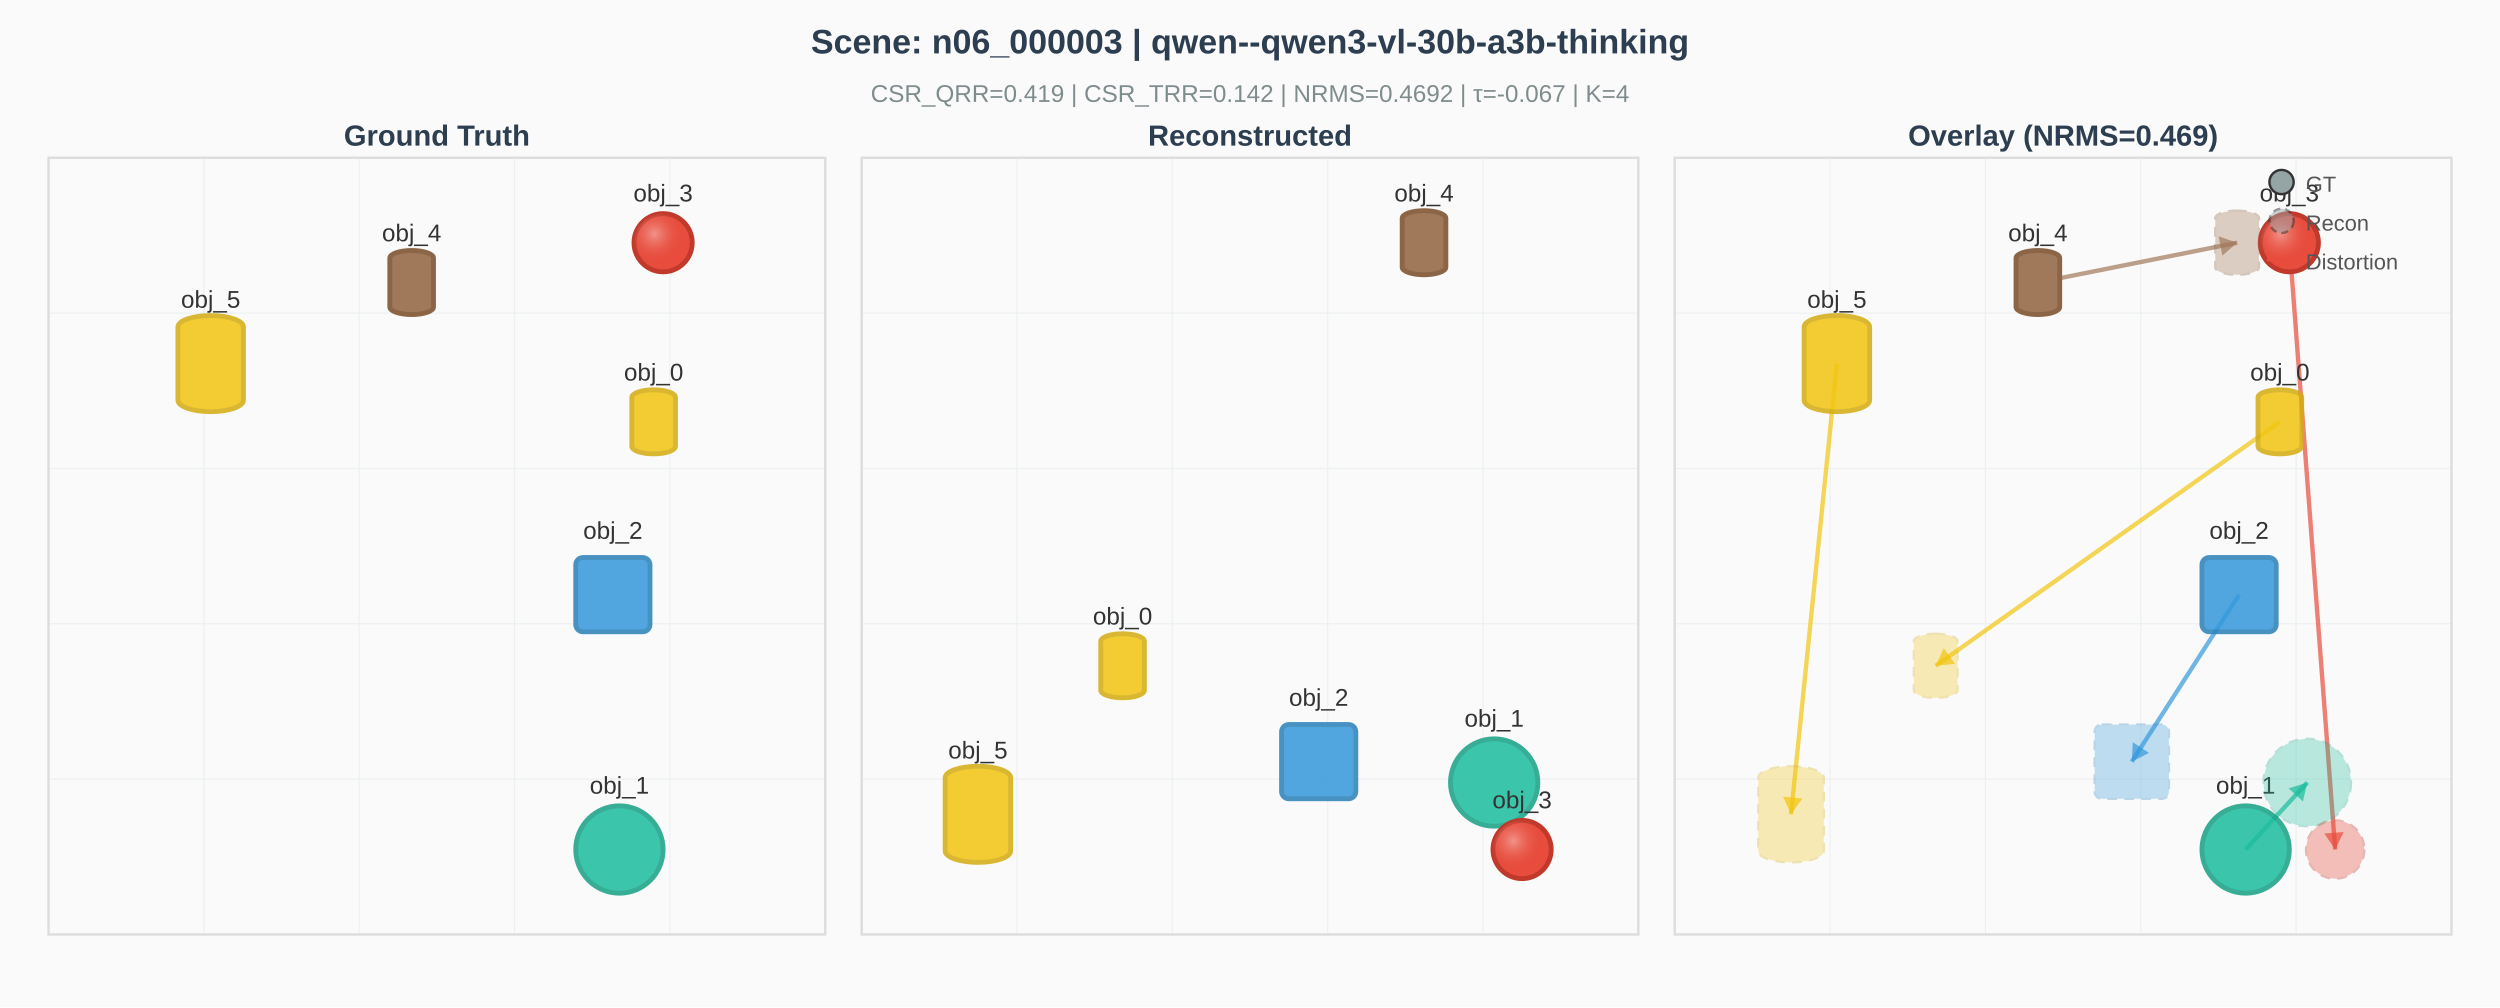
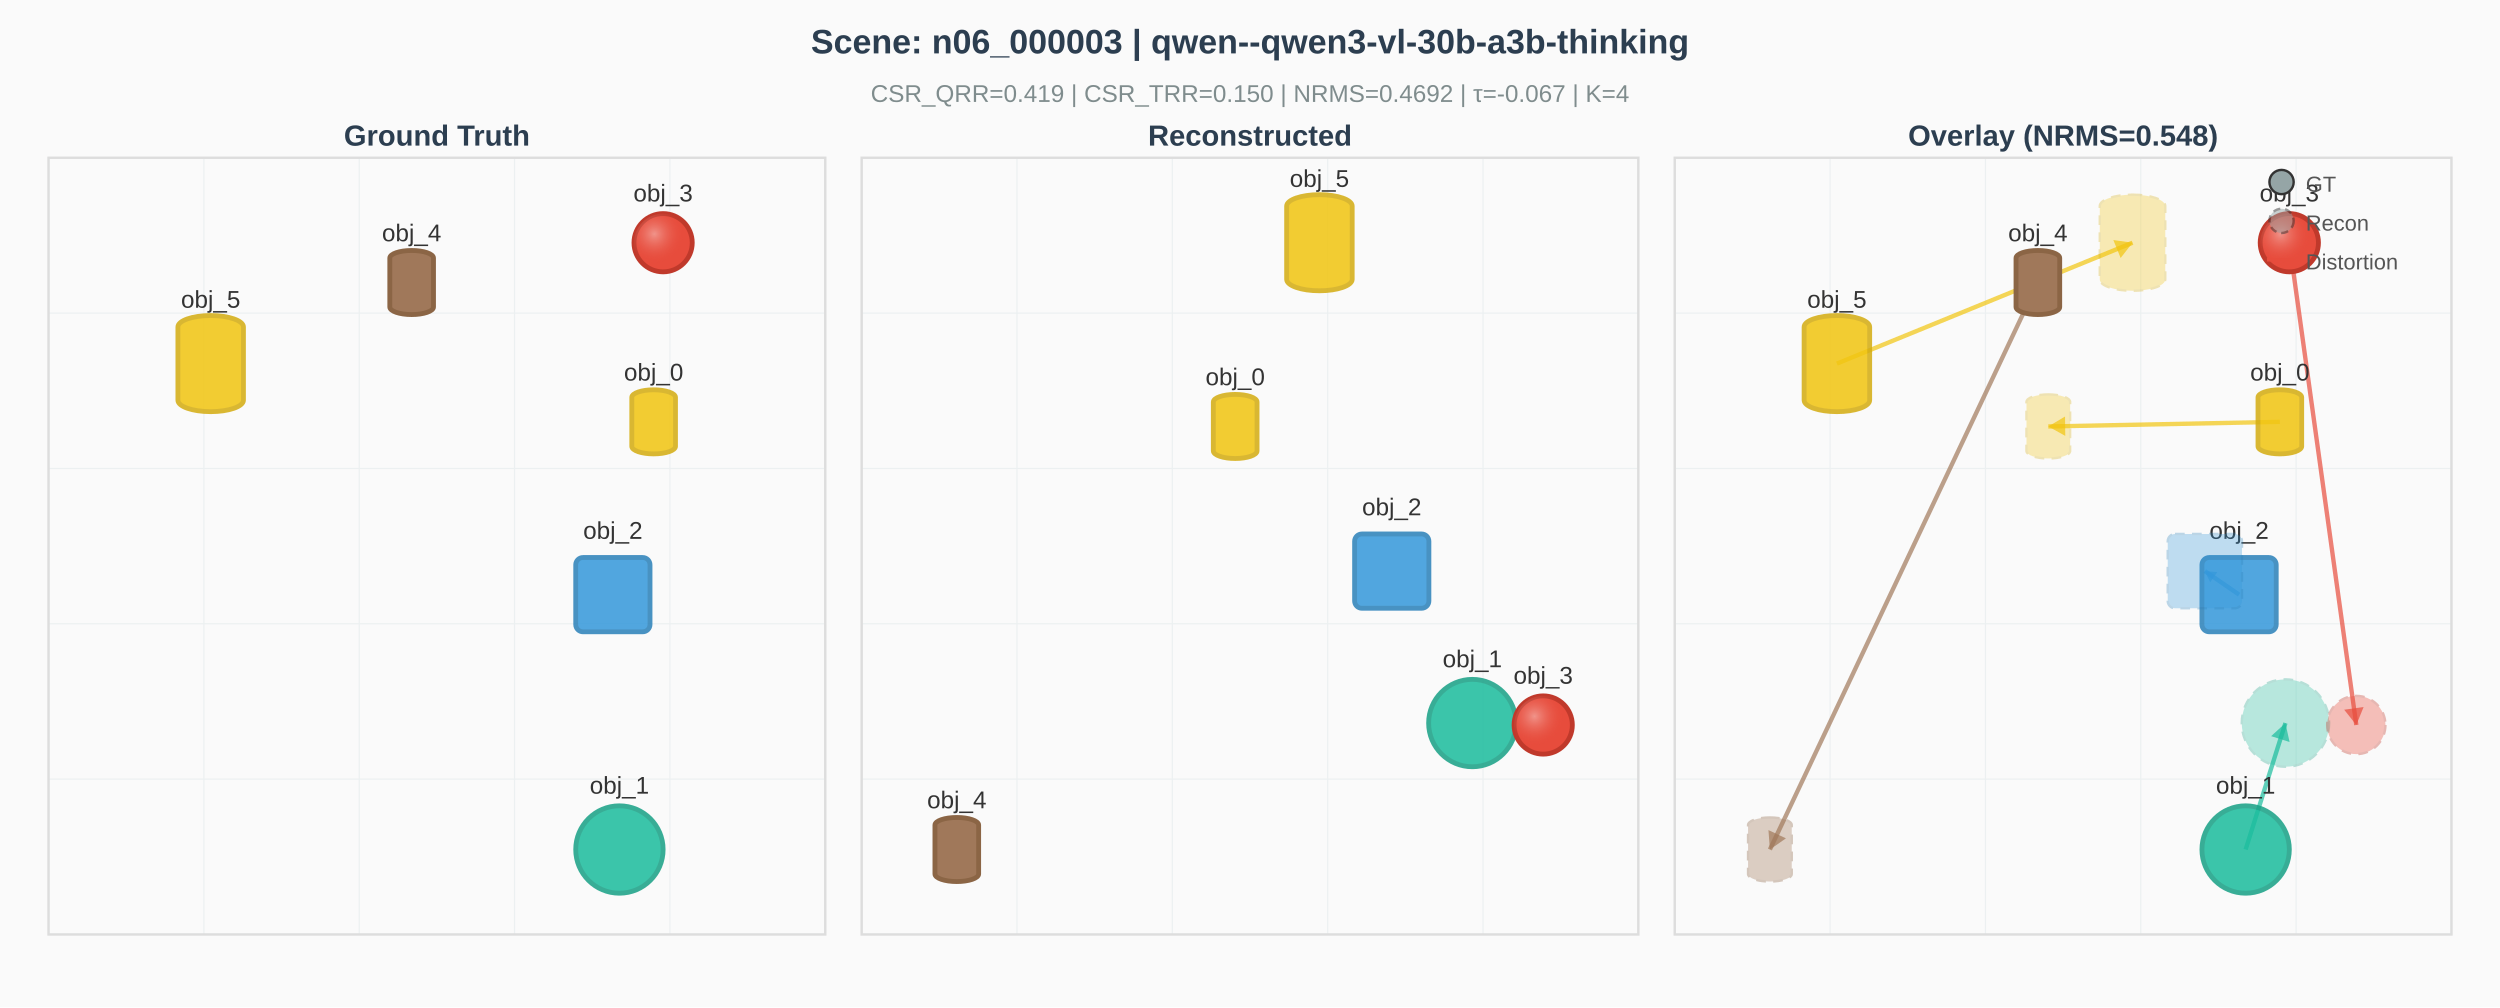
<svg xmlns="http://www.w3.org/2000/svg" width="1030" height="415" viewBox="0 0 1030 415" style="font-family: 'Helvetica Neue', Arial, sans-serif;">
  <rect width="1030" height="415" fill="#fafafa" />
  <text x="515" y="22" text-anchor="middle" font-size="14" font-weight="bold" fill="#2c3e50">Scene: n06_000003 | qwen--qwen3-vl-30b-a3b-thinking</text>
-   <text x="515" y="42" text-anchor="middle" font-size="10" fill="#7f8c8d">CSR_QRR=0.419  |  CSR_TRR=0.142  |  NRMS=0.4692  |  τ=-0.067  |  K=4</text>
+   <text x="515" y="42" text-anchor="middle" font-size="10" fill="#7f8c8d">CSR_QRR=0.419  |  CSR_TRR=0.150  |  NRMS=0.4692  |  τ=-0.067  |  K=4</text>
  <line x1="20.0" y1="65.0" x2="20.0" y2="385.0" stroke="#ecf0f1" stroke-width="0.5" />
  <line x1="20.0" y1="65.0" x2="340.0" y2="65.0" stroke="#ecf0f1" stroke-width="0.5" />
  <line x1="84.0" y1="65.0" x2="84.0" y2="385.0" stroke="#ecf0f1" stroke-width="0.5" />
  <line x1="20.0" y1="129.0" x2="340.0" y2="129.0" stroke="#ecf0f1" stroke-width="0.5" />
  <line x1="148.0" y1="65.0" x2="148.0" y2="385.0" stroke="#ecf0f1" stroke-width="0.5" />
  <line x1="20.0" y1="193.0" x2="340.0" y2="193.0" stroke="#ecf0f1" stroke-width="0.5" />
  <line x1="212.0" y1="65.0" x2="212.0" y2="385.0" stroke="#ecf0f1" stroke-width="0.5" />
  <line x1="20.0" y1="257.0" x2="340.0" y2="257.0" stroke="#ecf0f1" stroke-width="0.5" />
  <line x1="276.0" y1="65.0" x2="276.0" y2="385.0" stroke="#ecf0f1" stroke-width="0.5" />
  <line x1="20.0" y1="321.0" x2="340.0" y2="321.0" stroke="#ecf0f1" stroke-width="0.5" />
  <line x1="340.0" y1="65.0" x2="340.0" y2="385.0" stroke="#ecf0f1" stroke-width="0.5" />
  <line x1="20.0" y1="385.0" x2="340.0" y2="385.0" stroke="#ecf0f1" stroke-width="0.5" />
  <rect x="20.0" y="65.0" width="320.0" height="320.0" fill="none" stroke="#ddd" stroke-width="1" />
  <text x="180" y="60" text-anchor="middle" font-size="12" font-weight="bold" fill="#2c3e50">Ground Truth</text>
  <rect x="260.3" y="160.6" width="18.0" height="26.4" rx="9.0" ry="3.1" fill="#f1c40f" stroke="#d4ac0f" stroke-width="2.0" opacity="0.85" />
  <text x="269.3" y="156.8" text-anchor="middle" font-size="10" fill="#333" opacity="1.0">obj_0</text>
  <circle cx="255.2" cy="350.0" r="18" fill="#1abc9c" stroke="#16a085" stroke-width="2.0" opacity="0.85" />
  <text x="255.2" y="327.0" text-anchor="middle" font-size="10" fill="#333" opacity="1.0">obj_1</text>
  <rect x="237.2" y="229.7" width="30.6" height="30.6" rx="3" ry="3" fill="#3498db" stroke="#2980b9" stroke-width="2.0" opacity="0.85" />
  <text x="252.5" y="222.0" text-anchor="middle" font-size="10" fill="#333" opacity="1.0">obj_2</text>
  <defs>
    <radialGradient id="grad_obj_3" cx="35%" cy="35%">
      <stop offset="0%" stop-color="white" stop-opacity="0.4" />
      <stop offset="100%" stop-color="#e74c3c" stop-opacity="0" />
    </radialGradient>
  </defs>
  <circle cx="273.2" cy="100.0" r="12" fill="#e74c3c" stroke="#c0392b" stroke-width="2.0" opacity="1.0" />
  <circle cx="273.2" cy="100.0" r="12" fill="url(#grad_obj_3)" opacity="1.0" />
  <text x="273.2" y="83.0" text-anchor="middle" font-size="10" fill="#333" opacity="1.0">obj_3</text>
  <defs>
    <radialGradient id="grad_obj_4" cx="35%" cy="35%">
      <stop offset="0%" stop-color="white" stop-opacity="0.4" />
      <stop offset="100%" stop-color="#a0785a" stop-opacity="0" />
    </radialGradient>
  </defs>
  <rect x="160.6" y="103.2" width="18.0" height="26.4" rx="9.0" ry="3.1" fill="#a0785a" stroke="#8b6545" stroke-width="2.0" opacity="1.0" />
  <text x="169.6" y="99.4" text-anchor="middle" font-size="10" fill="#333" opacity="1.0">obj_4</text>
  <rect x="73.3" y="130.0" width="27.0" height="39.6" rx="13.5" ry="4.7" fill="#f1c40f" stroke="#d4ac0f" stroke-width="2.0" opacity="0.85" />
  <text x="86.8" y="126.8" text-anchor="middle" font-size="10" fill="#333" opacity="1.0">obj_5</text>
  <line x1="355.0" y1="65.0" x2="355.0" y2="385.0" stroke="#ecf0f1" stroke-width="0.5" />
  <line x1="355.0" y1="65.0" x2="675.0" y2="65.0" stroke="#ecf0f1" stroke-width="0.5" />
  <line x1="419.0" y1="65.0" x2="419.0" y2="385.0" stroke="#ecf0f1" stroke-width="0.5" />
  <line x1="355.0" y1="129.0" x2="675.0" y2="129.0" stroke="#ecf0f1" stroke-width="0.5" />
  <line x1="483.0" y1="65.0" x2="483.0" y2="385.0" stroke="#ecf0f1" stroke-width="0.5" />
  <line x1="355.0" y1="193.0" x2="675.0" y2="193.0" stroke="#ecf0f1" stroke-width="0.5" />
  <line x1="547.0" y1="65.0" x2="547.0" y2="385.0" stroke="#ecf0f1" stroke-width="0.5" />
  <line x1="355.0" y1="257.0" x2="675.0" y2="257.0" stroke="#ecf0f1" stroke-width="0.5" />
  <line x1="611.0" y1="65.0" x2="611.0" y2="385.0" stroke="#ecf0f1" stroke-width="0.5" />
  <line x1="355.0" y1="321.0" x2="675.0" y2="321.0" stroke="#ecf0f1" stroke-width="0.5" />
  <line x1="675.0" y1="65.0" x2="675.0" y2="385.0" stroke="#ecf0f1" stroke-width="0.5" />
  <line x1="355.0" y1="385.0" x2="675.0" y2="385.0" stroke="#ecf0f1" stroke-width="0.5" />
  <rect x="355.0" y="65.0" width="320.0" height="320.0" fill="none" stroke="#ddd" stroke-width="1" />
  <text x="515" y="60" text-anchor="middle" font-size="12" font-weight="bold" fill="#2c3e50">Reconstructed</text>
-   <rect x="453.5" y="261.1" width="18.0" height="26.4" rx="9.0" ry="3.1" fill="#f1c40f" stroke="#d4ac0f" stroke-width="2.0" opacity="0.85" />
-   <text x="462.5" y="257.3" text-anchor="middle" font-size="10" fill="#333" opacity="1.0">obj_0</text>
-   <circle cx="615.6" cy="322.4" r="18" fill="#1abc9c" stroke="#16a085" stroke-width="2.0" opacity="0.85" />
-   <text x="615.6" y="299.4" text-anchor="middle" font-size="10" fill="#333" opacity="1.0">obj_1</text>
-   <rect x="528.0" y="298.5" width="30.6" height="30.6" rx="3" ry="3" fill="#3498db" stroke="#2980b9" stroke-width="2.0" opacity="0.85" />
-   <text x="543.3" y="290.8" text-anchor="middle" font-size="10" fill="#333" opacity="1.0">obj_2</text>
+   <rect x="499.9" y="162.5" width="18.0" height="26.4" rx="9.0" ry="3.1" fill="#f1c40f" stroke="#d4ac0f" stroke-width="2.0" opacity="0.85" />
+   <text x="508.9" y="158.7" text-anchor="middle" font-size="10" fill="#333" opacity="1.0">obj_0</text>
+   <circle cx="606.6" cy="297.9" r="18" fill="#1abc9c" stroke="#16a085" stroke-width="2.0" opacity="0.85" />
+   <text x="606.6" y="274.9" text-anchor="middle" font-size="10" fill="#333" opacity="1.0">obj_1</text>
+   <rect x="558.1" y="220.0" width="30.6" height="30.6" rx="3" ry="3" fill="#3498db" stroke="#2980b9" stroke-width="2.0" opacity="0.85" />
+   <text x="573.4" y="212.3" text-anchor="middle" font-size="10" fill="#333" opacity="1.0">obj_2</text>
  <defs>
    <radialGradient id="grad_obj_3" cx="35%" cy="35%">
      <stop offset="0%" stop-color="white" stop-opacity="0.4" />
      <stop offset="100%" stop-color="#e74c3c" stop-opacity="0" />
    </radialGradient>
  </defs>
-   <circle cx="627.1" cy="350.0" r="12" fill="#e74c3c" stroke="#c0392b" stroke-width="2.0" opacity="1.0" />
-   <circle cx="627.1" cy="350.0" r="12" fill="url(#grad_obj_3)" opacity="1.0" />
-   <text x="627.1" y="333.0" text-anchor="middle" font-size="10" fill="#333" opacity="1.0">obj_3</text>
+   <circle cx="635.8" cy="298.7" r="12" fill="#e74c3c" stroke="#c0392b" stroke-width="2.0" opacity="1.0" />
+   <circle cx="635.8" cy="298.7" r="12" fill="url(#grad_obj_3)" opacity="1.0" />
+   <text x="635.8" y="281.7" text-anchor="middle" font-size="10" fill="#333" opacity="1.0">obj_3</text>
  <defs>
    <radialGradient id="grad_obj_4" cx="35%" cy="35%">
      <stop offset="0%" stop-color="white" stop-opacity="0.4" />
      <stop offset="100%" stop-color="#a0785a" stop-opacity="0" />
    </radialGradient>
  </defs>
-   <rect x="577.7" y="86.8" width="18.0" height="26.4" rx="9.0" ry="3.1" fill="#a0785a" stroke="#8b6545" stroke-width="2.0" opacity="1.0" />
-   <text x="586.7" y="83.0" text-anchor="middle" font-size="10" fill="#333" opacity="1.0">obj_4</text>
-   <rect x="389.4" y="315.7" width="27.0" height="39.6" rx="13.5" ry="4.7" fill="#f1c40f" stroke="#d4ac0f" stroke-width="2.0" opacity="0.85" />
-   <text x="402.9" y="312.5" text-anchor="middle" font-size="10" fill="#333" opacity="1.0">obj_5</text>
+   <rect x="385.2" y="336.8" width="18.0" height="26.4" rx="9.0" ry="3.1" fill="#a0785a" stroke="#8b6545" stroke-width="2.0" opacity="1.0" />
+   <text x="394.2" y="333.0" text-anchor="middle" font-size="10" fill="#333" opacity="1.0">obj_4</text>
+   <rect x="530.1" y="80.2" width="27.0" height="39.6" rx="13.5" ry="4.7" fill="#f1c40f" stroke="#d4ac0f" stroke-width="2.0" opacity="0.85" />
+   <text x="543.6" y="77.0" text-anchor="middle" font-size="10" fill="#333" opacity="1.0">obj_5</text>
  <line x1="690.0" y1="65.0" x2="690.0" y2="385.0" stroke="#ecf0f1" stroke-width="0.5" />
  <line x1="690.0" y1="65.0" x2="1010.0" y2="65.0" stroke="#ecf0f1" stroke-width="0.5" />
  <line x1="754.0" y1="65.0" x2="754.0" y2="385.0" stroke="#ecf0f1" stroke-width="0.5" />
  <line x1="690.0" y1="129.0" x2="1010.0" y2="129.0" stroke="#ecf0f1" stroke-width="0.5" />
  <line x1="818.0" y1="65.0" x2="818.0" y2="385.0" stroke="#ecf0f1" stroke-width="0.5" />
  <line x1="690.0" y1="193.0" x2="1010.0" y2="193.0" stroke="#ecf0f1" stroke-width="0.5" />
  <line x1="882.0" y1="65.0" x2="882.0" y2="385.0" stroke="#ecf0f1" stroke-width="0.5" />
  <line x1="690.0" y1="257.0" x2="1010.0" y2="257.0" stroke="#ecf0f1" stroke-width="0.5" />
  <line x1="946.0" y1="65.0" x2="946.0" y2="385.0" stroke="#ecf0f1" stroke-width="0.5" />
  <line x1="690.0" y1="321.0" x2="1010.0" y2="321.0" stroke="#ecf0f1" stroke-width="0.5" />
  <line x1="1010.0" y1="65.0" x2="1010.0" y2="385.0" stroke="#ecf0f1" stroke-width="0.5" />
  <line x1="690.0" y1="385.0" x2="1010.0" y2="385.0" stroke="#ecf0f1" stroke-width="0.5" />
  <rect x="690.0" y="65.0" width="320.0" height="320.0" fill="none" stroke="#ddd" stroke-width="1" />
-   <text x="850" y="60" text-anchor="middle" font-size="12" font-weight="bold" fill="#2c3e50">Overlay (NRMS=0.469)</text>
-   <line x1="939.3" y1="173.8" x2="797.5" y2="274.3" stroke="#f1c40f" stroke-width="1.8" opacity="0.7" />
-   <polygon points="797.5,274.3 800.8,267.0 805.5,273.5" fill="#f1c40f" opacity="0.7" />
-   <line x1="925.2" y1="350.0" x2="950.6" y2="322.4" stroke="#1abc9c" stroke-width="1.8" opacity="0.7" />
-   <polygon points="950.6,322.4 948.8,330.2 942.9,324.8" fill="#1abc9c" opacity="0.7" />
-   <line x1="922.5" y1="245.0" x2="878.3" y2="313.8" stroke="#3498db" stroke-width="1.8" opacity="0.7" />
-   <polygon points="878.3,313.8 878.7,305.8 885.4,310.2" fill="#3498db" opacity="0.7" />
-   <line x1="943.2" y1="100.0" x2="962.1" y2="350.0" stroke="#e74c3c" stroke-width="1.8" opacity="0.7" />
-   <polygon points="962.1,350.0 957.6,343.4 965.6,342.8" fill="#e74c3c" opacity="0.7" />
-   <line x1="839.6" y1="116.4" x2="921.7" y2="100.0" stroke="#a0785a" stroke-width="1.8" opacity="0.7" />
-   <polygon points="921.7,100.0 915.6,105.3 914.1,97.4" fill="#a0785a" opacity="0.7" />
-   <line x1="756.8" y1="149.8" x2="737.9" y2="335.5" stroke="#f1c40f" stroke-width="1.8" opacity="0.7" />
-   <polygon points="737.9,335.5 734.6,328.2 742.6,329.0" fill="#f1c40f" opacity="0.7" />
+   <text x="850" y="60" text-anchor="middle" font-size="12" font-weight="bold" fill="#2c3e50">Overlay (NRMS=0.548)</text>
+   <line x1="939.3" y1="173.8" x2="843.9" y2="175.7" stroke="#f1c40f" stroke-width="1.8" opacity="0.7" />
+   <polygon points="843.9,175.7 850.8,171.6 850.9,179.6" fill="#f1c40f" opacity="0.7" />
+   <line x1="925.2" y1="350.0" x2="941.6" y2="297.9" stroke="#1abc9c" stroke-width="1.8" opacity="0.7" />
+   <polygon points="941.6,297.9 943.3,305.7 935.7,303.3" fill="#1abc9c" opacity="0.7" />
+   <line x1="922.5" y1="245.0" x2="908.4" y2="235.3" stroke="#3498db" stroke-width="1.8" opacity="0.7" />
+   <polygon points="908.4,235.3 913.5,235.7 910.6,239.9" fill="#3498db" opacity="0.7" />
+   <line x1="943.2" y1="100.0" x2="970.8" y2="298.7" stroke="#e74c3c" stroke-width="1.8" opacity="0.7" />
+   <polygon points="970.8,298.7 965.8,292.4 973.8,291.3" fill="#e74c3c" opacity="0.7" />
+   <line x1="839.6" y1="116.4" x2="729.2" y2="350.0" stroke="#a0785a" stroke-width="1.8" opacity="0.7" />
+   <polygon points="729.2,350.0 728.6,342.0 735.8,345.4" fill="#a0785a" opacity="0.7" />
+   <line x1="756.8" y1="149.8" x2="878.6" y2="100.0" stroke="#f1c40f" stroke-width="1.8" opacity="0.7" />
+   <polygon points="878.6,100.0 873.7,106.3 870.7,98.9" fill="#f1c40f" opacity="0.7" />
  <rect x="930.3" y="160.6" width="18.0" height="26.4" rx="9.0" ry="3.1" fill="#f1c40f" stroke="#d4ac0f" stroke-width="2.0" opacity="0.85" />
  <text x="939.3" y="156.8" text-anchor="middle" font-size="10" fill="#333" opacity="1.0">obj_0</text>
  <circle cx="925.2" cy="350.0" r="18" fill="#1abc9c" stroke="#16a085" stroke-width="2.0" opacity="0.85" />
  <text x="925.2" y="327.0" text-anchor="middle" font-size="10" fill="#333" opacity="1.0">obj_1</text>
  <rect x="907.2" y="229.7" width="30.6" height="30.6" rx="3" ry="3" fill="#3498db" stroke="#2980b9" stroke-width="2.0" opacity="0.85" />
  <text x="922.5" y="222.0" text-anchor="middle" font-size="10" fill="#333" opacity="1.0">obj_2</text>
  <defs>
    <radialGradient id="grad_obj_3" cx="35%" cy="35%">
      <stop offset="0%" stop-color="white" stop-opacity="0.4" />
      <stop offset="100%" stop-color="#e74c3c" stop-opacity="0" />
    </radialGradient>
  </defs>
  <circle cx="943.2" cy="100.0" r="12" fill="#e74c3c" stroke="#c0392b" stroke-width="2.0" opacity="1.0" />
  <circle cx="943.2" cy="100.0" r="12" fill="url(#grad_obj_3)" opacity="1.0" />
  <text x="943.2" y="83.0" text-anchor="middle" font-size="10" fill="#333" opacity="1.0">obj_3</text>
  <defs>
    <radialGradient id="grad_obj_4" cx="35%" cy="35%">
      <stop offset="0%" stop-color="white" stop-opacity="0.4" />
      <stop offset="100%" stop-color="#a0785a" stop-opacity="0" />
    </radialGradient>
  </defs>
  <rect x="830.6" y="103.2" width="18.0" height="26.4" rx="9.0" ry="3.1" fill="#a0785a" stroke="#8b6545" stroke-width="2.0" opacity="1.0" />
  <text x="839.6" y="99.4" text-anchor="middle" font-size="10" fill="#333" opacity="1.0">obj_4</text>
  <rect x="743.3" y="130.0" width="27.0" height="39.6" rx="13.5" ry="4.7" fill="#f1c40f" stroke="#d4ac0f" stroke-width="2.0" opacity="0.85" />
  <text x="756.8" y="126.8" text-anchor="middle" font-size="10" fill="#333" opacity="1.0">obj_5</text>
-   <rect x="788.5" y="261.1" width="18.0" height="26.4" rx="9.0" ry="3.1" fill="#f1c40f" stroke="#d4ac0f" stroke-width="1.0" stroke-dasharray="4,3" opacity="0.297" />
-   <text x="797.5" y="257.3" text-anchor="middle" font-size="9" fill="#333" opacity="0.597" />
-   <circle cx="950.6" cy="322.4" r="18" fill="#1abc9c" stroke="#16a085" stroke-width="1.0" stroke-dasharray="4,3" opacity="0.297" />
-   <text x="950.6" y="299.4" text-anchor="middle" font-size="9" fill="#333" opacity="0.597" />
-   <rect x="863.0" y="298.5" width="30.6" height="30.6" rx="3" ry="3" fill="#3498db" stroke="#2980b9" stroke-width="1.0" stroke-dasharray="4,3" opacity="0.297" />
-   <text x="878.3" y="290.8" text-anchor="middle" font-size="9" fill="#333" opacity="0.597" />
-   <circle cx="962.1" cy="350.0" r="12" fill="#e74c3c" stroke="#c0392b" stroke-width="1.0" stroke-dasharray="4,3" opacity="0.35" />
-   <text x="962.1" y="333.0" text-anchor="middle" font-size="9" fill="#333" opacity="0.65" />
-   <rect x="912.7" y="86.8" width="18.0" height="26.4" rx="9.0" ry="3.1" fill="#a0785a" stroke="#8b6545" stroke-width="1.0" stroke-dasharray="4,3" opacity="0.35" />
-   <text x="921.7" y="83.0" text-anchor="middle" font-size="9" fill="#333" opacity="0.65" />
-   <rect x="724.4" y="315.7" width="27.0" height="39.6" rx="13.5" ry="4.7" fill="#f1c40f" stroke="#d4ac0f" stroke-width="1.0" stroke-dasharray="4,3" opacity="0.297" />
-   <text x="737.9" y="312.5" text-anchor="middle" font-size="9" fill="#333" opacity="0.597" />
+   <rect x="834.9" y="162.5" width="18.0" height="26.4" rx="9.0" ry="3.1" fill="#f1c40f" stroke="#d4ac0f" stroke-width="1.0" stroke-dasharray="4,3" opacity="0.297" />
+   <text x="843.9" y="158.7" text-anchor="middle" font-size="9" fill="#333" opacity="0.597" />
+   <circle cx="941.6" cy="297.9" r="18" fill="#1abc9c" stroke="#16a085" stroke-width="1.0" stroke-dasharray="4,3" opacity="0.297" />
+   <text x="941.6" y="274.9" text-anchor="middle" font-size="9" fill="#333" opacity="0.597" />
+   <rect x="893.1" y="220.0" width="30.6" height="30.6" rx="3" ry="3" fill="#3498db" stroke="#2980b9" stroke-width="1.0" stroke-dasharray="4,3" opacity="0.297" />
+   <text x="908.4" y="212.3" text-anchor="middle" font-size="9" fill="#333" opacity="0.597" />
+   <circle cx="970.8" cy="298.7" r="12" fill="#e74c3c" stroke="#c0392b" stroke-width="1.0" stroke-dasharray="4,3" opacity="0.35" />
+   <text x="970.8" y="281.7" text-anchor="middle" font-size="9" fill="#333" opacity="0.65" />
+   <rect x="720.2" y="336.8" width="18.0" height="26.4" rx="9.0" ry="3.1" fill="#a0785a" stroke="#8b6545" stroke-width="1.0" stroke-dasharray="4,3" opacity="0.35" />
+   <text x="729.2" y="333.0" text-anchor="middle" font-size="9" fill="#333" opacity="0.65" />
+   <rect x="865.1" y="80.2" width="27.0" height="39.6" rx="13.5" ry="4.7" fill="#f1c40f" stroke="#d4ac0f" stroke-width="1.0" stroke-dasharray="4,3" opacity="0.297" />
+   <text x="878.6" y="77.0" text-anchor="middle" font-size="9" fill="#333" opacity="0.597" />
  <circle cx="940" cy="75" r="5" fill="#95a5a6" stroke="#333" stroke-width="1" />
  <text x="950" y="79" font-size="9" fill="#555">GT</text>
  <circle cx="940" cy="91" r="5" fill="#95a5a6" stroke="#333" stroke-width="1" stroke-dasharray="3,2" opacity="0.5" />
  <text x="950" y="95" font-size="9" fill="#555">Recon</text>
  <line x1="934" y1="107" x2="946" y2="107" stroke="#e74c3c" stroke-width="1.5" />
  <text x="950" y="111" font-size="9" fill="#555">Distortion</text>
</svg>
